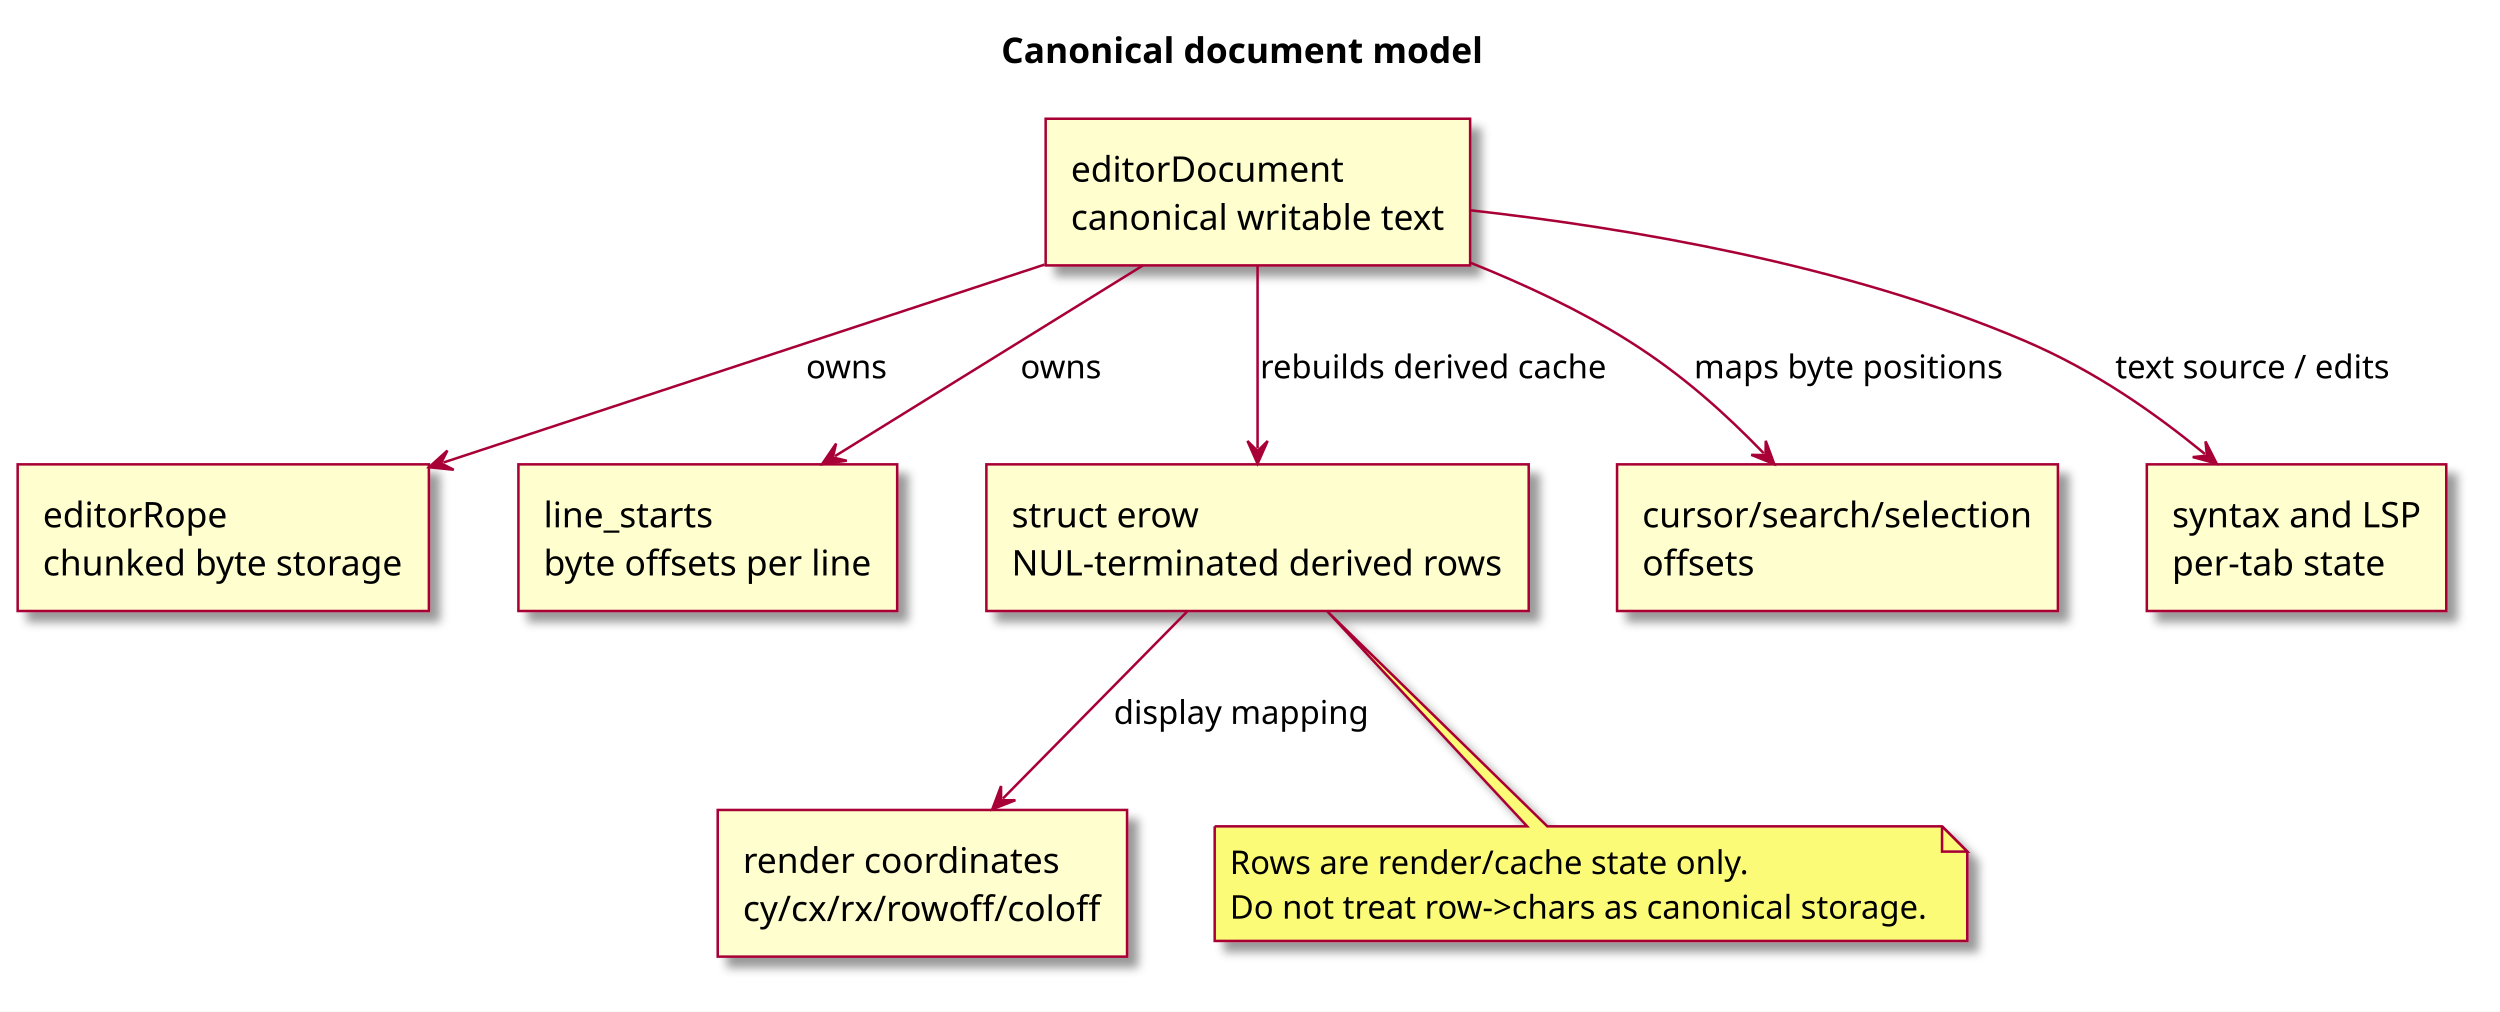
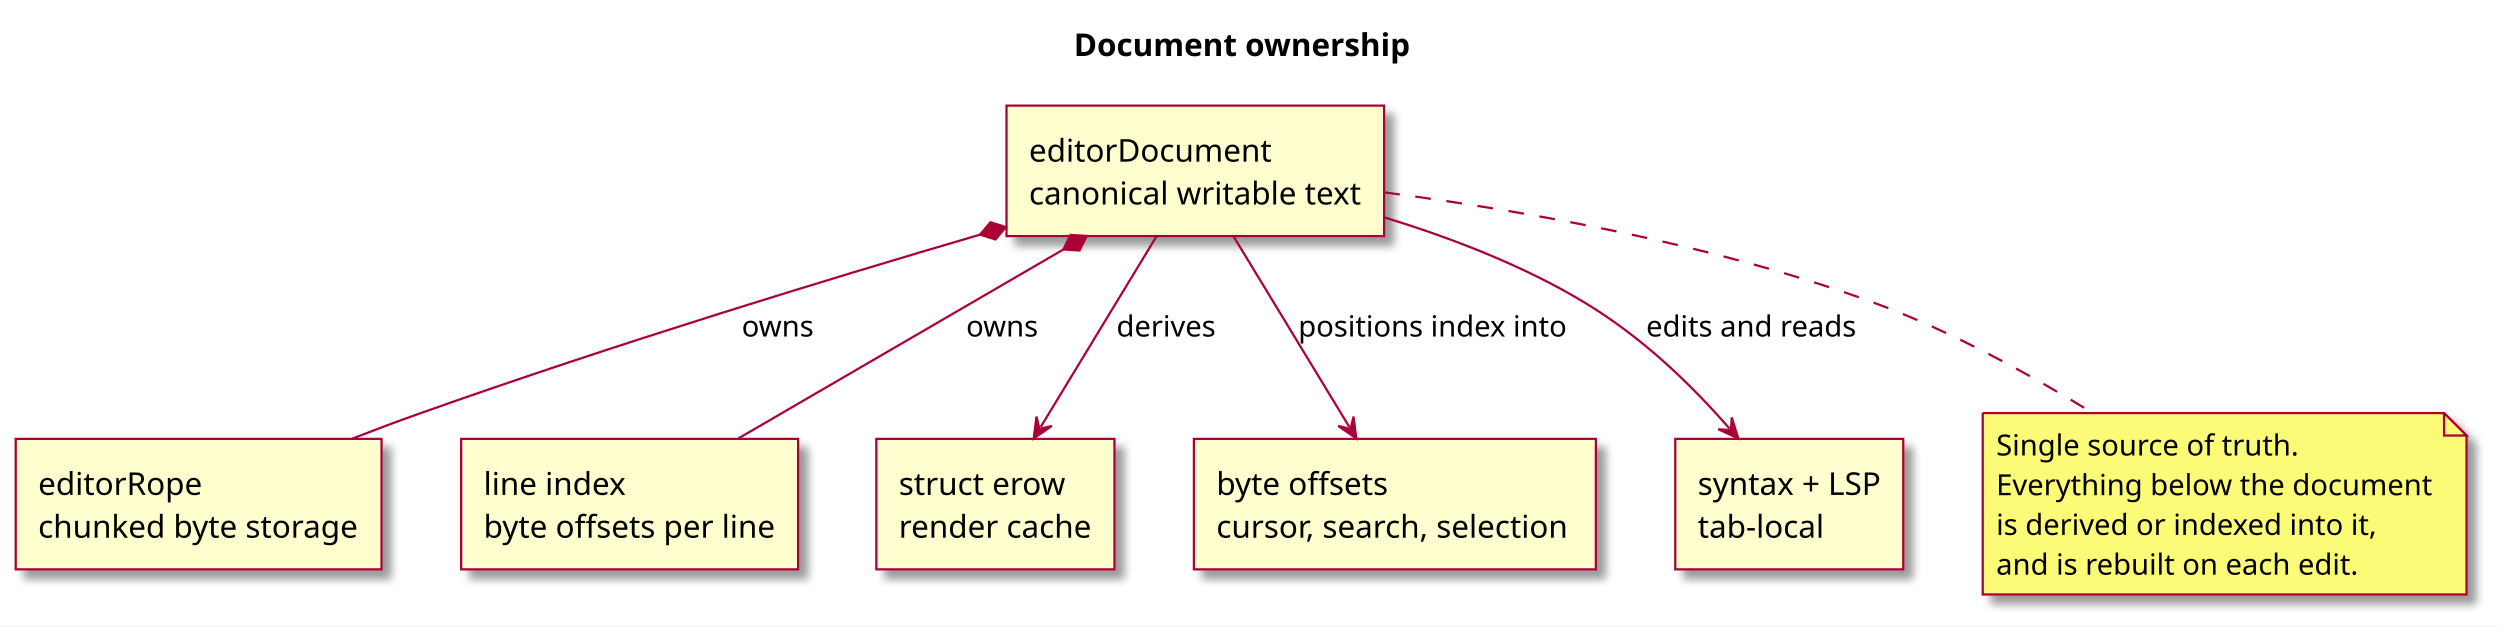
- <svg xmlns="http://www.w3.org/2000/svg" contentStyleType="text/css" data-diagram-type="DESCRIPTION" height="401px" preserveAspectRatio="none" style="width:991px;height:401px;background:#FFFFFF;" version="1.1" viewBox="0 0 991 401" width="991px" zoomAndPan="magnify">
+ <svg xmlns="http://www.w3.org/2000/svg" contentStyleType="text/css" data-diagram-type="DESCRIPTION" height="279px" preserveAspectRatio="none" style="width:1114px;height:279px;background:#FFFFFF;" version="1.1" viewBox="0 0 1114 279" width="1114px" zoomAndPan="magnify">
  <defs>
-     <filter height="300%" id="f1kn1b3iyjxxxx" width="300%" x="-1" y="-1">
+     <filter height="300%" id="f1951zaz6wc9qc" width="300%" x="-1" y="-1">
      <feGaussianBlur result="blurOut" stdDeviation="2" />
      <feColorMatrix in="blurOut" result="blurOut2" type="matrix" values="0 0 0 0 0 0 0 0 0 0 0 0 0 0 0 0 0 0 .4 0" />
      <feOffset dx="4" dy="4" in="blurOut2" result="blurOut3" />
      <feBlend in="SourceGraphic" in2="blurOut3" mode="normal" />
    </filter>
  </defs>
  <rect width="100%" height="100%" fill="#FFFFFF" />
  <g>
    <g class="title" data-source-line="3">
-       <text fill="#000000" font-family="sans-serif" font-size="14" font-weight="700" lengthAdjust="spacing" textLength="190.945" x="396.877" y="24.966">Canonical document model</text>
+       <text fill="#000000" font-family="sans-serif" font-size="14" font-weight="700" lengthAdjust="spacing" textLength="150.121" x="478.481" y="24.966">Document ownership</text>
    </g>
    <g class="entity" data-qualified-name="doc" data-source-line="7" id="ent0002">
-       <rect fill="#FEFECE" filter="url(#f1kn1b3iyjxxxx)" height="58.136" style="stroke:#A80036;stroke-width:1;" width="168.259" x="414.5" y="47.068" />
-       <text fill="#000000" font-family="sans-serif" font-size="14" lengthAdjust="spacing" textLength="108.178" x="424.5" y="72.034">editorDocument</text>
-       <text fill="#000000" font-family="sans-serif" font-size="14" lengthAdjust="spacing" textLength="148.259" x="424.5" y="91.102">canonical writable text</text>
+       <rect fill="#FEFECE" filter="url(#f1951zaz6wc9qc)" height="58.136" style="stroke:#A80036;stroke-width:1;" width="168.259" x="448.5" y="47.068" />
+       <text fill="#000000" font-family="sans-serif" font-size="14" lengthAdjust="spacing" textLength="108.178" x="458.5" y="72.034">editorDocument</text>
+       <text fill="#000000" font-family="sans-serif" font-size="14" lengthAdjust="spacing" textLength="148.259" x="458.5" y="91.102">canonical writable text</text>
    </g>
    <g class="entity" data-qualified-name="rope" data-source-line="8" id="ent0003">
-       <rect fill="#FEFECE" filter="url(#f1kn1b3iyjxxxx)" height="58.136" style="stroke:#A80036;stroke-width:1;" width="163.009" x="7" y="184.068" />
-       <text fill="#000000" font-family="sans-serif" font-size="14" lengthAdjust="spacing" textLength="73.108" x="17" y="209.034">editorRope</text>
-       <text fill="#000000" font-family="sans-serif" font-size="14" lengthAdjust="spacing" textLength="143.009" x="17" y="228.102">chunked byte storage</text>
+       <rect fill="#FEFECE" filter="url(#f1951zaz6wc9qc)" height="58.136" style="stroke:#A80036;stroke-width:1;" width="163.009" x="7" y="195.568" />
+       <text fill="#000000" font-family="sans-serif" font-size="14" lengthAdjust="spacing" textLength="73.108" x="17" y="220.534">editorRope</text>
+       <text fill="#000000" font-family="sans-serif" font-size="14" lengthAdjust="spacing" textLength="143.009" x="17" y="239.602">chunked byte storage</text>
    </g>
    <g class="entity" data-qualified-name="index" data-source-line="9" id="ent0004">
-       <rect fill="#FEFECE" filter="url(#f1kn1b3iyjxxxx)" height="58.136" style="stroke:#A80036;stroke-width:1;" width="150.143" x="205.5" y="184.068" />
-       <text fill="#000000" font-family="sans-serif" font-size="14" lengthAdjust="spacing" textLength="67.144" x="215.5" y="209.034">line_starts</text>
-       <text fill="#000000" font-family="sans-serif" font-size="14" lengthAdjust="spacing" textLength="130.143" x="215.5" y="228.102">byte offsets per line</text>
+       <rect fill="#FEFECE" filter="url(#f1951zaz6wc9qc)" height="58.136" style="stroke:#A80036;stroke-width:1;" width="150.143" x="205.5" y="195.568" />
+       <text fill="#000000" font-family="sans-serif" font-size="14" lengthAdjust="spacing" textLength="63.588" x="215.5" y="220.534">line index</text>
+       <text fill="#000000" font-family="sans-serif" font-size="14" lengthAdjust="spacing" textLength="130.143" x="215.5" y="239.602">byte offsets per line</text>
    </g>
    <g class="entity" data-qualified-name="row" data-source-line="10" id="ent0005">
-       <rect fill="#FEFECE" filter="url(#f1kn1b3iyjxxxx)" height="58.136" style="stroke:#A80036;stroke-width:1;" width="214.977" x="391" y="184.068" />
-       <text fill="#000000" font-family="sans-serif" font-size="14" lengthAdjust="spacing" textLength="74.76" x="401" y="209.034">struct erow</text>
-       <text fill="#000000" font-family="sans-serif" font-size="14" lengthAdjust="spacing" textLength="194.977" x="401" y="228.102">NUL-terminated derived rows</text>
+       <rect fill="#FEFECE" filter="url(#f1951zaz6wc9qc)" height="58.136" style="stroke:#A80036;stroke-width:1;" width="106.1" x="390.5" y="195.568" />
+       <text fill="#000000" font-family="sans-serif" font-size="14" lengthAdjust="spacing" textLength="74.76" x="400.5" y="220.534">struct erow</text>
+       <text fill="#000000" font-family="sans-serif" font-size="14" lengthAdjust="spacing" textLength="86.1" x="400.5" y="239.602">render cache</text>
    </g>
    <g class="entity" data-qualified-name="offsets" data-source-line="11" id="ent0006">
-       <rect fill="#FEFECE" filter="url(#f1kn1b3iyjxxxx)" height="58.136" style="stroke:#A80036;stroke-width:1;" width="174.755" x="641" y="184.068" />
-       <text fill="#000000" font-family="sans-serif" font-size="14" lengthAdjust="spacing" textLength="154.755" x="651" y="209.034">cursor/search/selection</text>
-       <text fill="#000000" font-family="sans-serif" font-size="14" lengthAdjust="spacing" textLength="44.464" x="651" y="228.102">offsets</text>
+       <rect fill="#FEFECE" filter="url(#f1951zaz6wc9qc)" height="58.136" style="stroke:#A80036;stroke-width:1;" width="179.123" x="532" y="195.568" />
+       <text fill="#000000" font-family="sans-serif" font-size="14" lengthAdjust="spacing" textLength="76.804" x="542" y="220.534">byte offsets</text>
+       <text fill="#000000" font-family="sans-serif" font-size="14" lengthAdjust="spacing" textLength="159.123" x="542" y="239.602">cursor, search, selection</text>
    </g>
-     <g class="entity" data-qualified-name="coords" data-source-line="12" id="ent0007">
-       <rect fill="#FEFECE" filter="url(#f1kn1b3iyjxxxx)" height="58.136" style="stroke:#A80036;stroke-width:1;" width="162.267" x="284.5" y="321.068" />
-       <text fill="#000000" font-family="sans-serif" font-size="14" lengthAdjust="spacing" textLength="126.084" x="294.5" y="346.034">render coordinates</text>
-       <text fill="#000000" font-family="sans-serif" font-size="14" lengthAdjust="spacing" textLength="142.267" x="294.5" y="365.102">cy/cx/rx/rowoff/coloff</text>
+     <g class="entity" data-qualified-name="lang" data-source-line="12" id="ent0007">
+       <rect fill="#FEFECE" filter="url(#f1951zaz6wc9qc)" height="58.136" style="stroke:#A80036;stroke-width:1;" width="101.592" x="746.5" y="195.568" />
+       <text fill="#000000" font-family="sans-serif" font-size="14" lengthAdjust="spacing" textLength="81.592" x="756.5" y="220.534">syntax + LSP</text>
+       <text fill="#000000" font-family="sans-serif" font-size="14" lengthAdjust="spacing" textLength="56.294" x="756.5" y="239.602">tab-local</text>
    </g>
-     <g class="entity" data-qualified-name="lang" data-source-line="13" id="ent0008">
-       <rect fill="#FEFECE" filter="url(#f1kn1b3iyjxxxx)" height="58.136" style="stroke:#A80036;stroke-width:1;" width="118.7" x="851" y="184.068" />
-       <text fill="#000000" font-family="sans-serif" font-size="14" lengthAdjust="spacing" textLength="98.7" x="861" y="209.034">syntax and LSP</text>
-       <text fill="#000000" font-family="sans-serif" font-size="14" lengthAdjust="spacing" textLength="84.518" x="861" y="228.102">per-tab state</text>
+     <g class="entity" data-qualified-name="GMN13" data-source-line="21" id="ent0014">
+       <path d="M883.5,184.068 L883.5,264.892 L1099.084,264.892 L1099.084,194.068 L1089.084,184.068 L883.5,184.068" fill="#FBFB77" filter="url(#f1951zaz6wc9qc)" style="stroke:#A80036;stroke-width:1;" />
+       <path d="M1089.084,184.068 L1089.084,194.068 L1099.084,194.068 L1089.084,184.068" fill="#FBFB77" style="stroke:#A80036;stroke-width:1;" />
+       <text fill="#000000" font-family="sans-serif" font-size="13" lengthAdjust="spacing" textLength="135.057" x="889.5" y="202.965">Single source of truth.</text>
+       <text fill="#000000" font-family="sans-serif" font-size="13" lengthAdjust="spacing" textLength="194.584" x="889.5" y="220.671">Everything below the document</text>
+       <text fill="#000000" font-family="sans-serif" font-size="13" lengthAdjust="spacing" textLength="170.092" x="889.5" y="238.377">is derived or indexed into it,</text>
+       <text fill="#000000" font-family="sans-serif" font-size="13" lengthAdjust="spacing" textLength="161.59" x="889.5" y="256.083">and is rebuilt on each edit.</text>
    </g>
-     <g class="entity" data-qualified-name="GMN15" data-source-line="23" id="ent0016">
-       <path d="M481.5,327.568 L481.5,372.98 A0,0 0 0 0 481.5,372.98 L779.829,372.98 A0,0 0 0 0 779.829,372.98 L779.829,337.568 L769.829,327.568 L613.37,327.568 L526.17,242.368 L605.37,327.568 L481.5,327.568 A0,0 0 0 0 481.5,327.568" fill="#FBFB77" filter="url(#f1kn1b3iyjxxxx)" style="stroke:#A80036;stroke-width:1;" />
-       <path d="M769.829,327.568 L769.829,337.568 L779.829,337.568 L769.829,327.568" fill="#FBFB77" style="stroke:#A80036;stroke-width:1;" />
-       <text fill="#000000" font-family="sans-serif" font-size="13" lengthAdjust="spacing" textLength="206.921" x="487.5" y="346.465">Rows are render/cache state only.</text>
-       <text fill="#000000" font-family="sans-serif" font-size="13" lengthAdjust="spacing" textLength="277.329" x="487.5" y="364.171">Do not treat row-&gt;chars as canonical storage.</text>
+     <g class="link" data-entity-1="ent0002" data-entity-2="ent0003" data-link-type="composition" data-source-line="14" id="lnk8">
+       <path d="M436.714,104.552 C366.484,125.132 275.58,152.888 187.5,184.068 C177.47,187.618 166.95,191.568 156.67,195.558" fill="none" id="doc-backto-rope" style="stroke:#A80036;stroke-width:1;" />
+       <polygon fill="#A80036" points="448.23,101.178,441.347,99.027,436.714,104.552,443.597,106.704,448.23,101.178" style="stroke:#A80036;stroke-width:1;" />
+       <text fill="#000000" font-family="sans-serif" font-size="13" lengthAdjust="spacing" textLength="32.344" x="330.5" y="149.965">owns</text>
    </g>
-     <g class="link" data-entity-1="ent0002" data-entity-2="ent0003" data-link-type="dependency" data-source-line="15" id="lnk9">
-       <path d="M414.04,104.878 C342.55,128.418 246.409,160.071 175.749,183.341" fill="none" id="doc-to-rope" style="stroke:#A80036;stroke-width:1;" />
-       <polygon fill="#A80036" points="170.05,185.218,179.85,186.202,174.799,183.654,177.347,178.603,170.05,185.218" style="stroke:#A80036;stroke-width:1;" />
-       <text fill="#000000" font-family="sans-serif" font-size="13" lengthAdjust="spacing" textLength="32.344" x="319.5" y="149.965">owns</text>
+     <g class="link" data-entity-1="ent0002" data-entity-2="ent0004" data-link-type="composition" data-source-line="15" id="lnk9">
+       <path d="M473.837,111.17 C429.247,137.1 373.73,169.368 329.06,195.338" fill="none" id="doc-backto-index" style="stroke:#A80036;stroke-width:1;" />
+       <polygon fill="#A80036" points="484.21,105.138,477.012,104.696,473.837,111.17,481.034,111.612,484.21,105.138" style="stroke:#A80036;stroke-width:1;" />
+       <text fill="#000000" font-family="sans-serif" font-size="13" lengthAdjust="spacing" textLength="32.344" x="430.5" y="149.965">owns</text>
    </g>
-     <g class="link" data-entity-1="ent0002" data-entity-2="ent0004" data-link-type="dependency" data-source-line="16" id="lnk10">
-       <path d="M453.07,105.208 C415.75,128.308 368.271,157.708 330.981,180.808" fill="none" id="doc-to-index" style="stroke:#A80036;stroke-width:1;" />
-       <polygon fill="#A80036" points="325.88,183.968,335.637,182.629,330.13,181.335,331.425,175.828,325.88,183.968" style="stroke:#A80036;stroke-width:1;" />
-       <text fill="#000000" font-family="sans-serif" font-size="13" lengthAdjust="spacing" textLength="32.344" x="404.5" y="149.965">owns</text>
+     <g class="link" data-entity-1="ent0002" data-entity-2="ent0005" data-link-type="dependency" data-source-line="16" id="lnk10">
+       <path d="M515.34,105.318 C499.58,131.258 479.465,164.37 463.725,190.28" fill="none" id="doc-to-row" style="stroke:#A80036;stroke-width:1;" />
+       <polygon fill="#A80036" points="460.61,195.408,468.701,189.793,463.206,191.135,461.864,185.639,460.61,195.408" style="stroke:#A80036;stroke-width:1;" />
+       <text fill="#000000" font-family="sans-serif" font-size="13" lengthAdjust="spacing" textLength="44.213" x="497.5" y="149.965">derives</text>
    </g>
-     <g class="link" data-entity-1="ent0002" data-entity-2="ent0005" data-link-type="dependency" data-source-line="17" id="lnk11">
-       <path d="M498.5,105.368 C498.5,128.408 498.5,154.778 498.5,177.808" fill="none" id="doc-to-row" style="stroke:#A80036;stroke-width:1;" />
-       <polygon fill="#A80036" points="498.5,183.808,502.5,174.808,498.5,178.808,494.5,174.808,498.5,183.808" style="stroke:#A80036;stroke-width:1;" />
-       <text fill="#000000" font-family="sans-serif" font-size="13" lengthAdjust="spacing" textLength="137.54" x="499.5" y="149.965">rebuilds derived cache</text>
+     <g class="link" data-entity-1="ent0002" data-entity-2="ent0006" data-link-type="dependency" data-source-line="17" id="lnk11">
+       <path d="M549.66,105.318 C565.42,131.258 585.535,164.37 601.275,190.28" fill="none" id="doc-to-offsets" style="stroke:#A80036;stroke-width:1;" />
+       <polygon fill="#A80036" points="604.39,195.408,603.136,185.639,601.794,191.135,596.299,189.793,604.39,195.408" style="stroke:#A80036;stroke-width:1;" />
+       <text fill="#000000" font-family="sans-serif" font-size="13" lengthAdjust="spacing" textLength="119.912" x="578.5" y="149.965">positions index into</text>
    </g>
-     <g class="link" data-entity-1="ent0002" data-entity-2="ent0006" data-link-type="dependency" data-source-line="18" id="lnk12">
-       <path d="M582.76,104.108 C604,112.578 626.23,122.938 645.5,135.068 C666.96,148.578 683.695,163.718 699.155,179.678" fill="none" id="doc-to-offsets" style="stroke:#A80036;stroke-width:1;" />
-       <polygon fill="#A80036" points="703.33,183.988,699.941,174.74,699.851,180.397,694.195,180.307,703.33,183.988" style="stroke:#A80036;stroke-width:1;" />
-       <text fill="#000000" font-family="sans-serif" font-size="13" lengthAdjust="spacing" textLength="122.694" x="671.5" y="149.965">maps byte positions</text>
+     <g class="link" data-entity-1="ent0002" data-entity-2="ent0007" data-link-type="dependency" data-source-line="18" id="lnk12">
+       <path d="M616.84,96.858 C646.47,105.918 679.16,118.438 706.5,135.068 C732.86,151.108 753.636,171.564 770.646,190.894" fill="none" id="doc-to-lang" style="stroke:#A80036;stroke-width:1;" />
+       <polygon fill="#A80036" points="774.61,195.398,771.667,185.999,771.307,191.644,765.662,191.284,774.61,195.398" style="stroke:#A80036;stroke-width:1;" />
+       <text fill="#000000" font-family="sans-serif" font-size="13" lengthAdjust="spacing" textLength="93.899" x="733.5" y="149.965">edits and reads</text>
    </g>
-     <g class="link" data-entity-1="ent0005" data-entity-2="ent0007" data-link-type="dependency" data-source-line="19" id="lnk13">
-       <path d="M470.62,242.368 C447.92,265.408 420.241,293.504 397.551,316.534" fill="none" id="row-to-coords" style="stroke:#A80036;stroke-width:1;" />
-       <polygon fill="#A80036" points="393.34,320.808,402.506,317.204,396.849,317.246,396.807,311.589,393.34,320.808" style="stroke:#A80036;stroke-width:1;" />
-       <text fill="#000000" font-family="sans-serif" font-size="13" lengthAdjust="spacing" textLength="101.049" x="441.5" y="286.965">display mapping</text>
-     </g>
-     <g class="link" data-entity-1="ent0002" data-entity-2="ent0008" data-link-type="dependency" data-source-line="20" id="lnk14">
-       <path d="M582.61,83.338 C645.27,90.308 731.85,104.868 802.5,135.068 C830.45,147.018 853.642,163.324 874.052,179.984" fill="none" id="doc-to-lang" style="stroke:#A80036;stroke-width:1;" />
-       <polygon fill="#A80036" points="878.7,183.778,874.257,174.988,874.827,180.616,869.198,181.185,878.7,183.778" style="stroke:#A80036;stroke-width:1;" />
-       <text fill="#000000" font-family="sans-serif" font-size="13" lengthAdjust="spacing" textLength="109.239" x="838.5" y="149.965">text source / edits</text>
+     <g class="link" data-entity-1="ent0002" data-entity-2="ent0014" data-link-type="association" data-source-line="21" id="lnk15">
+       <path d="M616.78,85.708 C678.7,93.828 764.12,108.808 835.5,135.068 C869.11,147.438 904,166.548 932.24,183.858" fill="none" id="doc-GMN13" style="stroke:#A80036;stroke-width:1;stroke-dasharray:7,7;" />
    </g>
  </g>
</svg>
